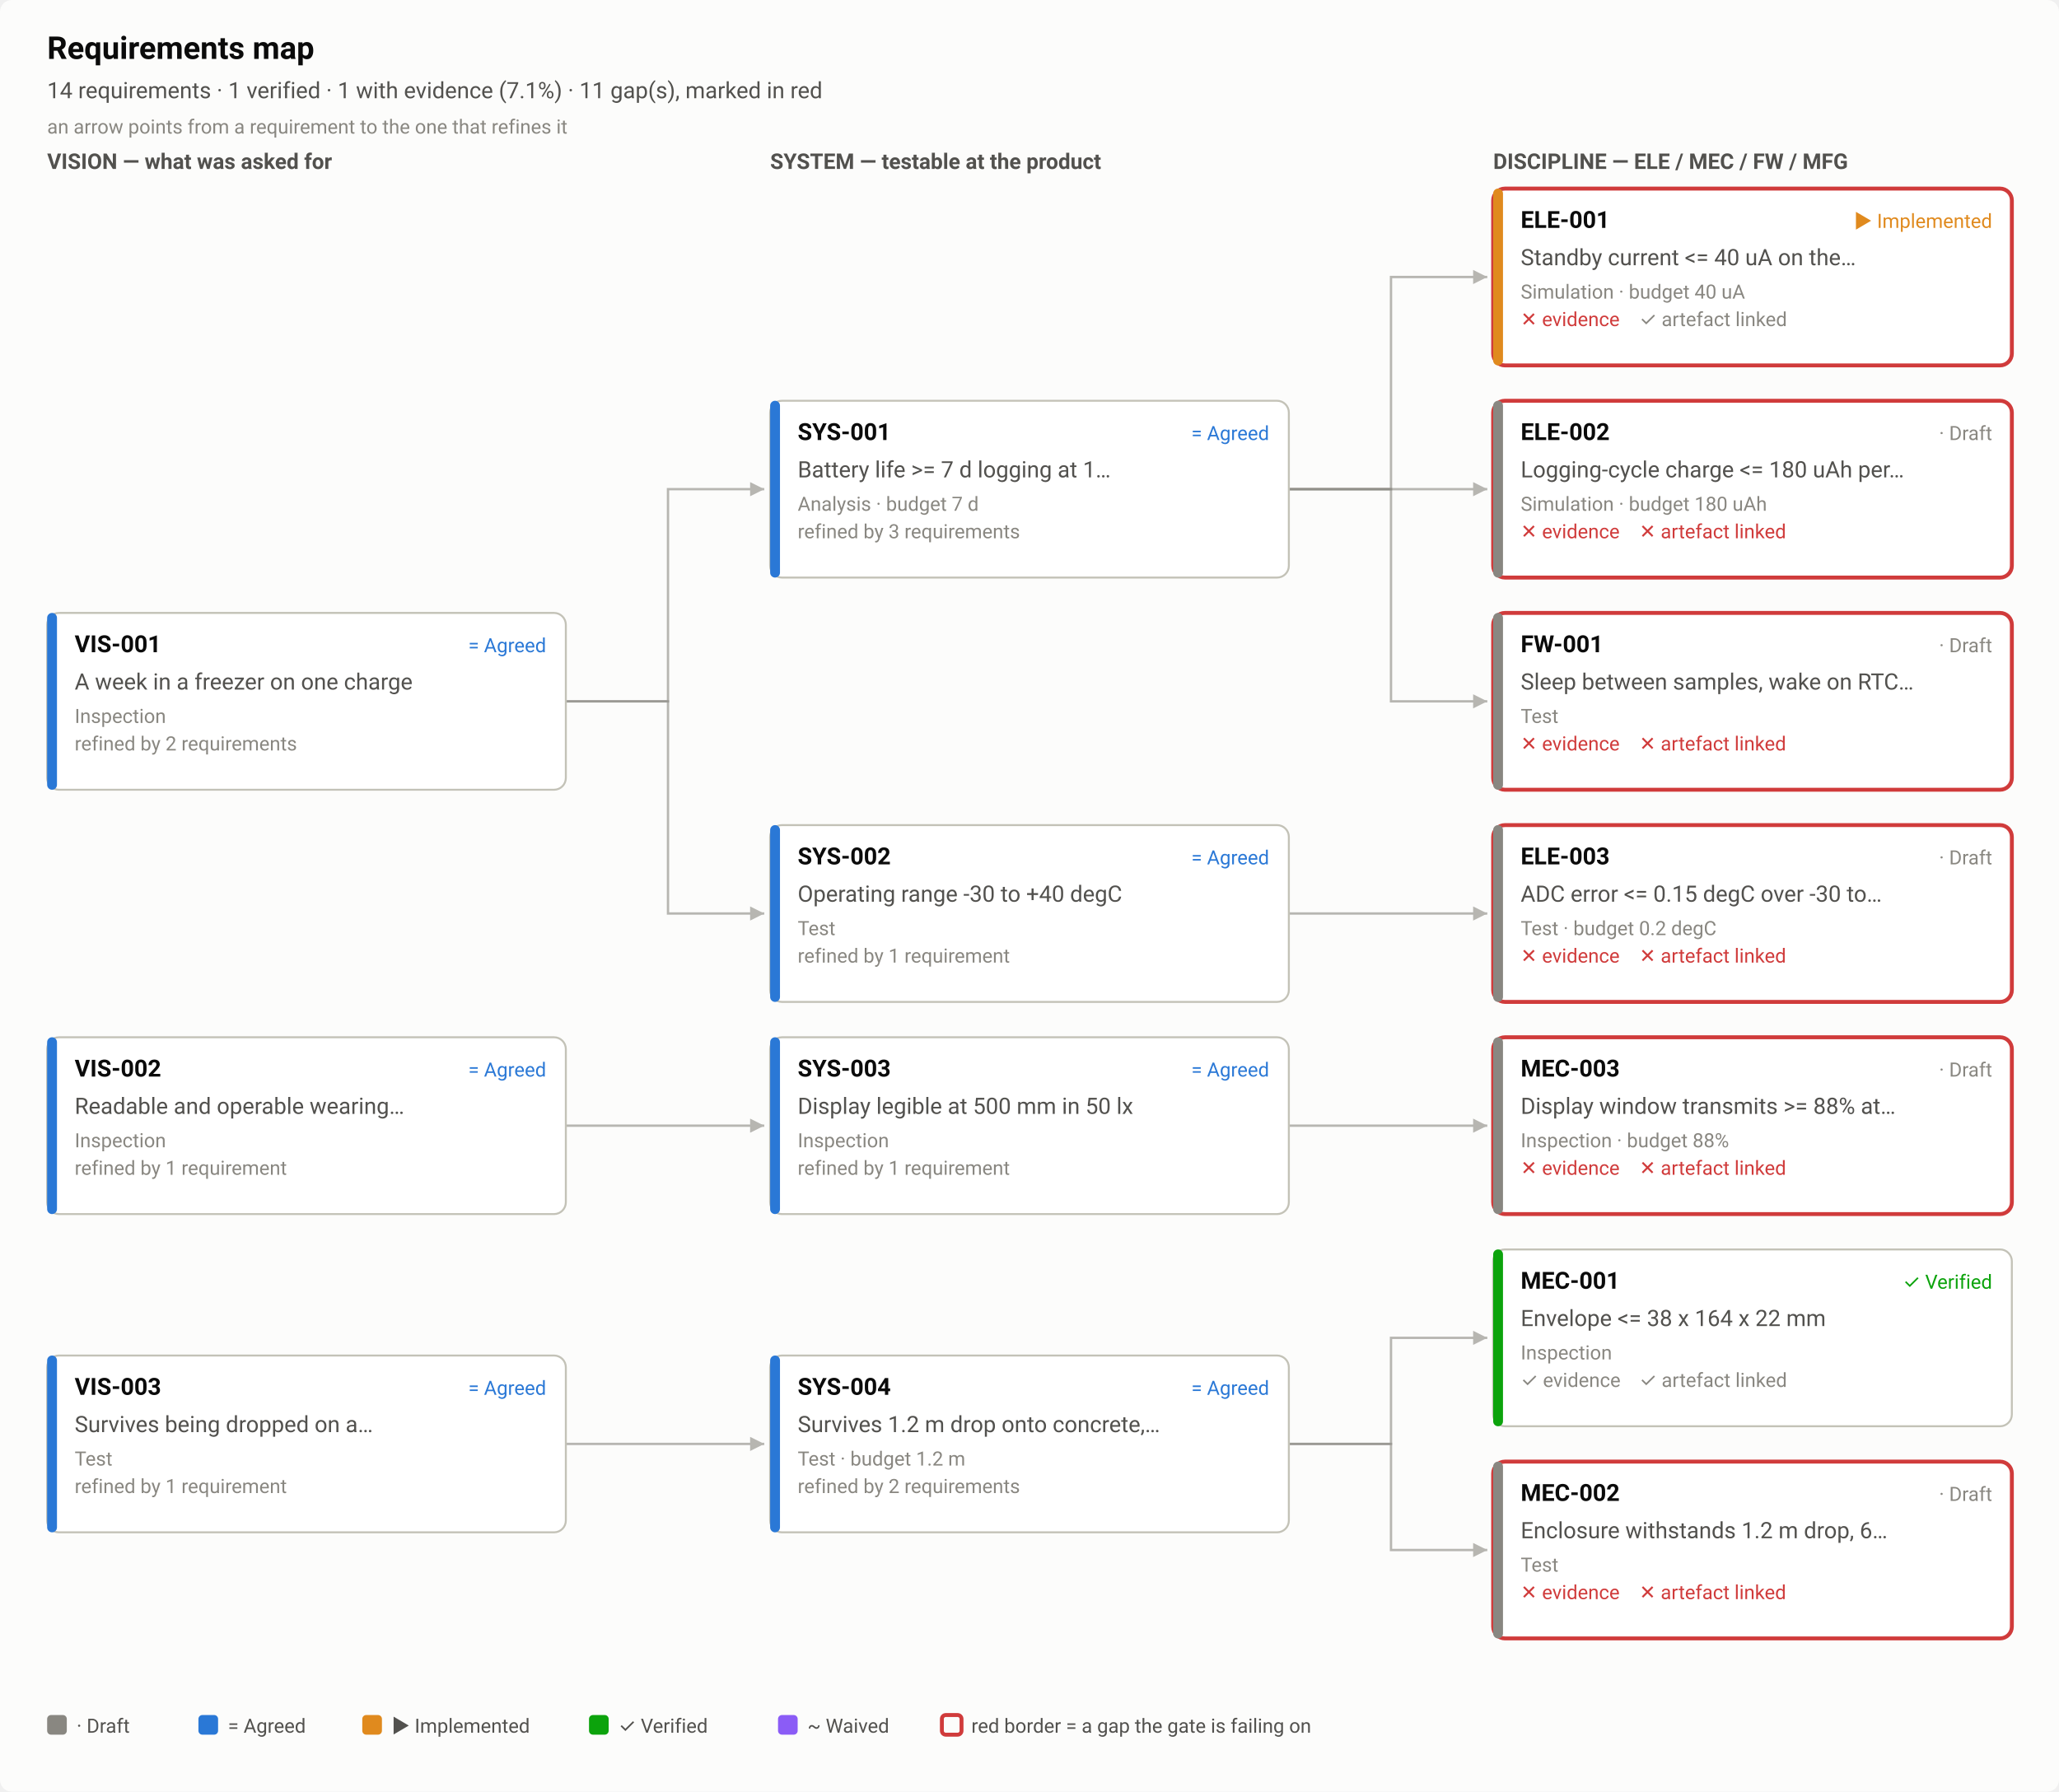
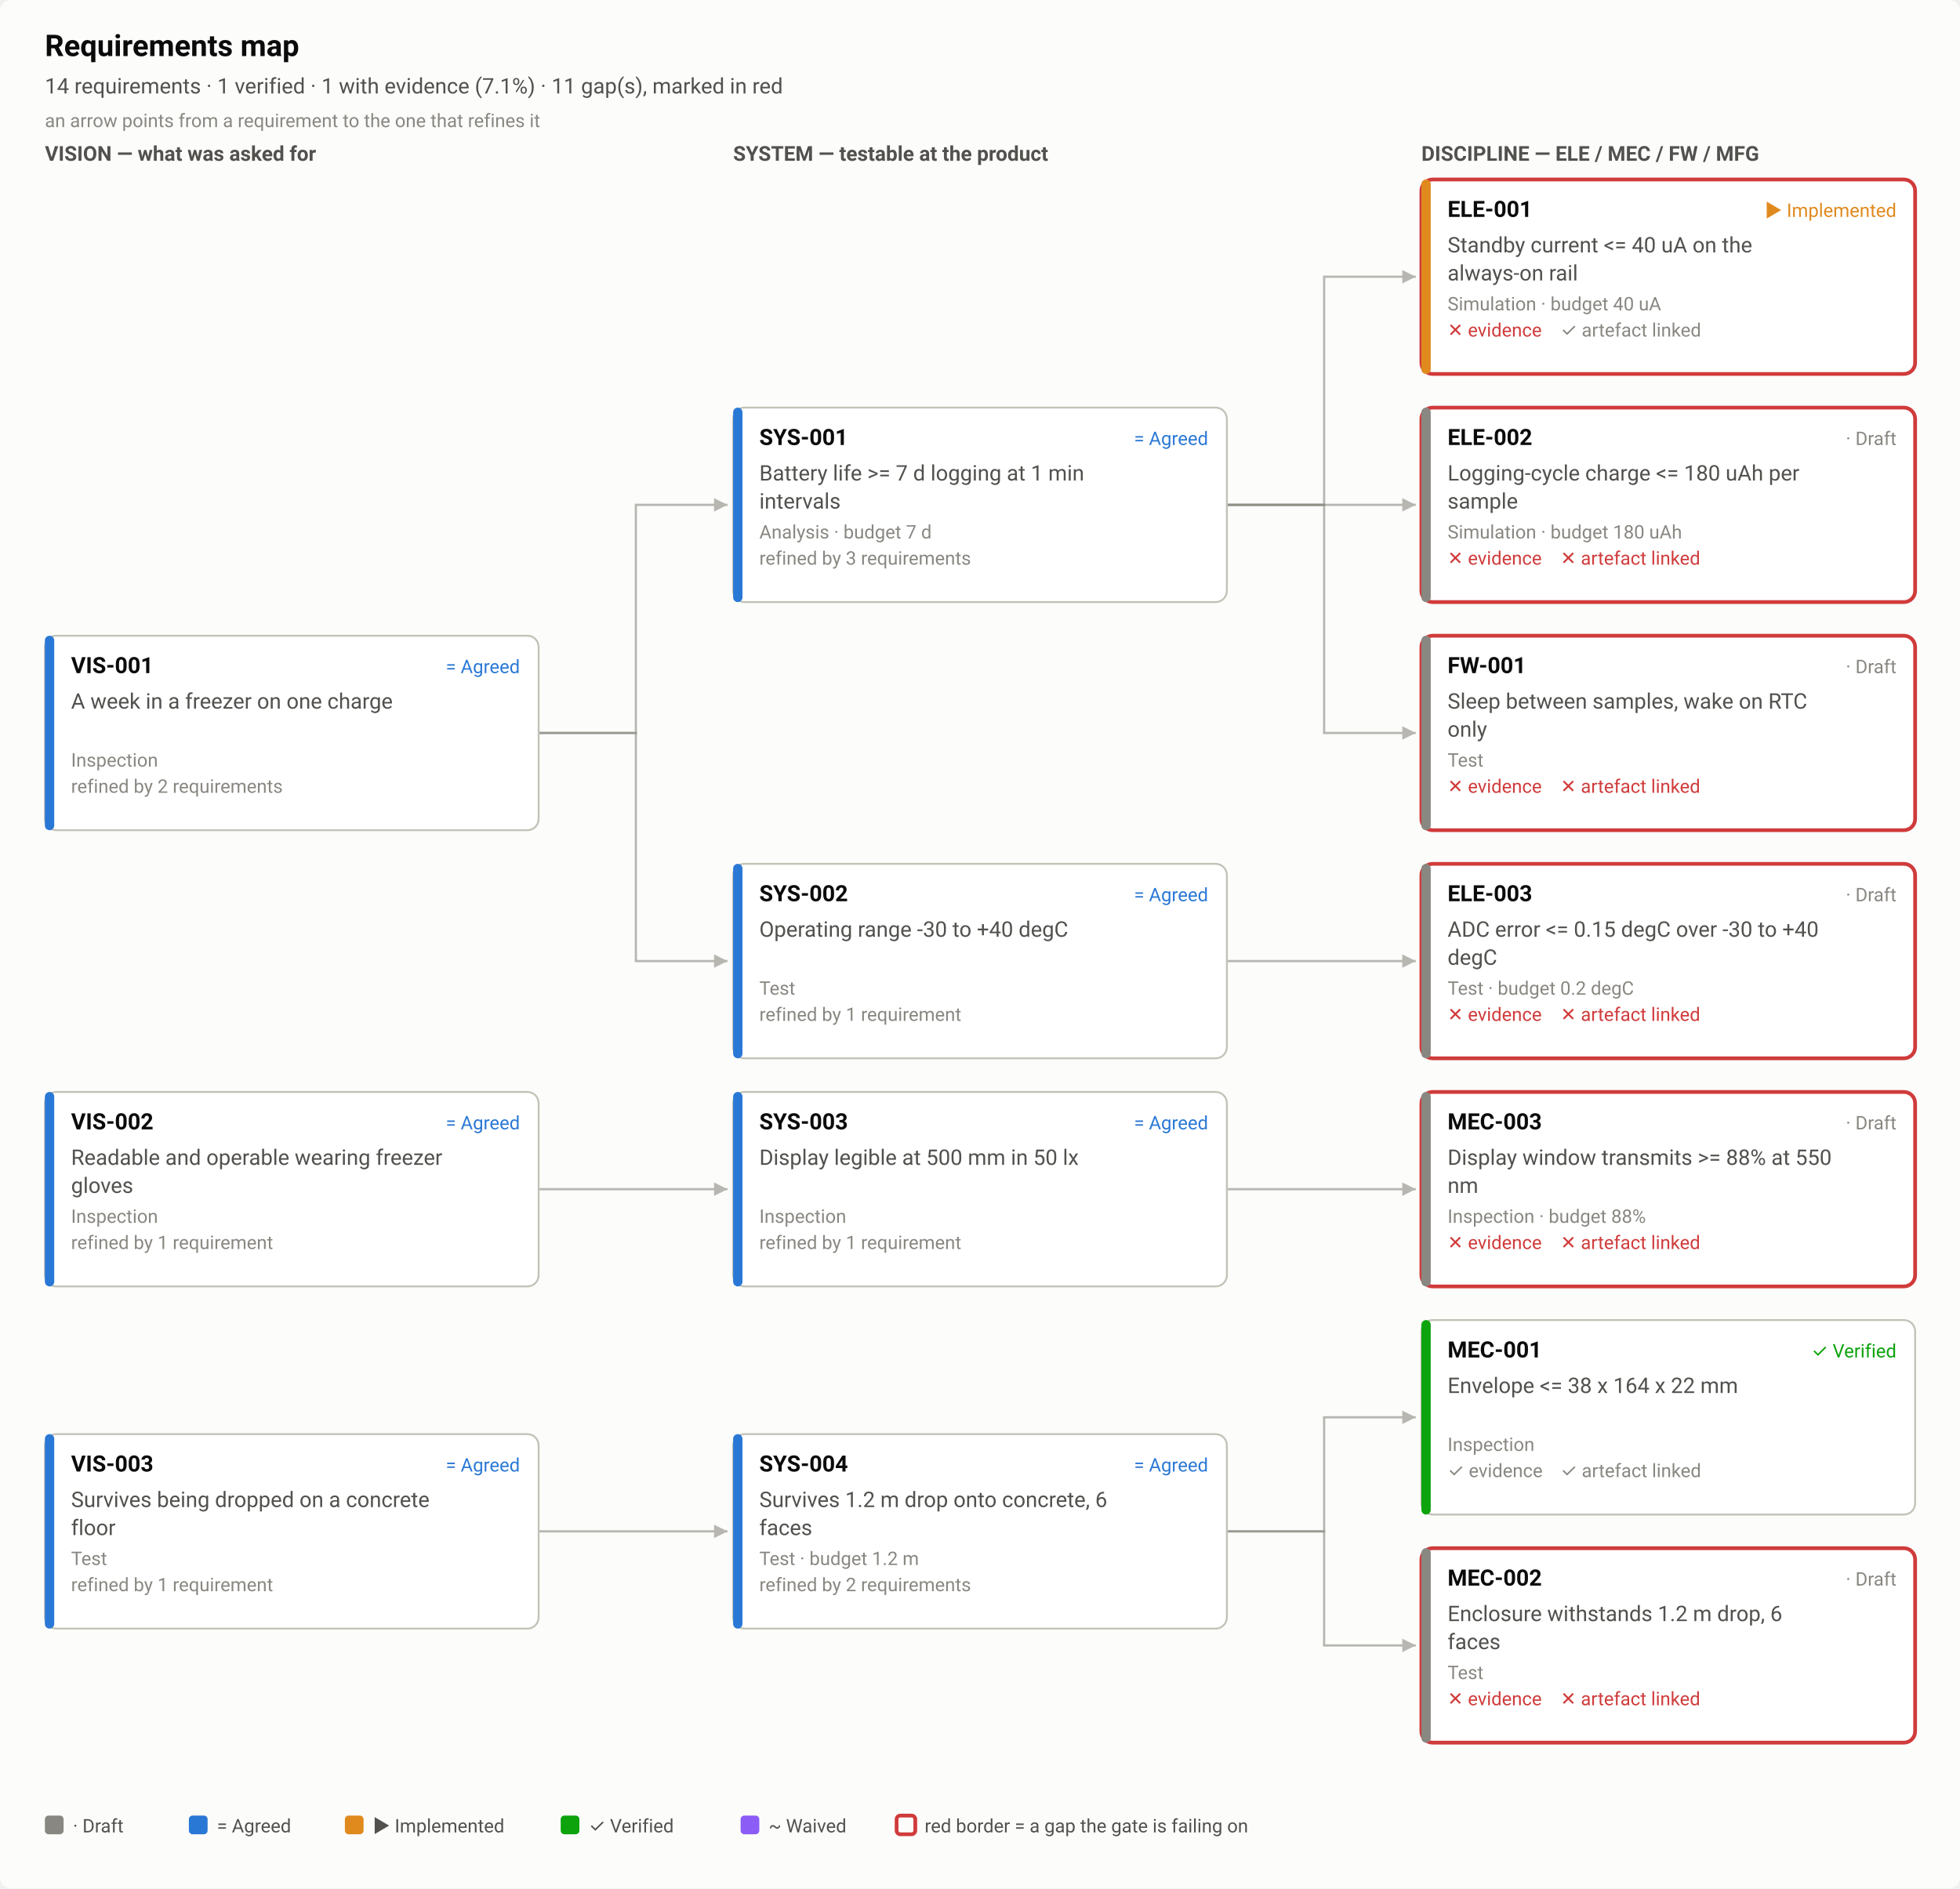
- <svg xmlns="http://www.w3.org/2000/svg" width="1048" height="912" viewBox="0 0 1048 912" font-family="ui-sans-serif,system-ui,-apple-system,'Segoe UI',Roboto,'Helvetica Neue',Arial,sans-serif" role="img" aria-label="Requirements map: 14 requirements, 1 verified, 11 gaps">
+ <svg xmlns="http://www.w3.org/2000/svg" width="1048" height="1010" viewBox="0 0 1048 1010" font-family="ui-sans-serif,system-ui,-apple-system,'Segoe UI',Roboto,'Helvetica Neue',Arial,sans-serif" role="img" aria-label="Requirements map: 14 requirements, 1 verified, 11 gaps">
  <style>
.s{fill:#fcfcfb} .card{fill:#ffffff} .ink{fill:#0b0b0b} .ink2{fill:#52514e} .ax{stroke:#c3c2b7}
@media (prefers-color-scheme:dark){.s{fill:#1a1a19} .card{fill:#242422} .ink{fill:#ffffff} .ink2{fill:#c3c2b7} .ax{stroke:#383835}}
.mut{fill:#898781} .t{font-size:11.5px} .tb{font-size:12px;font-weight:600} .ts{font-size:10px} .h{font-size:16px;font-weight:600} .hd{font-size:11px;font-weight:600}
</style>
-   <rect width="1048" height="912" class="s" rx="6" />
+   <rect width="1048" height="1010" class="s" rx="6" />
  <text x="24" y="30" class="h ink">Requirements map</text>
  <text x="24" y="50" class="t ink2">14 requirements · 1 verified · 1 with evidence (7.1%) · 11 gap(s), marked in red</text>
  <text x="24" y="68" class="ts mut">an arrow points from a requirement to the one that refines it</text>
  <text x="24" y="86" class="hd ink2">VISION — what was asked for</text>
  <text x="392" y="86" class="hd ink2">SYSTEM — testable at the product</text>
  <text x="760" y="86" class="hd ink2">DISCIPLINE — ELE / MEC / FW / MFG</text>
  <defs>
    <marker id="ra" markerWidth="7" markerHeight="7" refX="6" refY="3" orient="auto">
      <path d="M0,0 L6,3 L0,6 z" fill="#898781" />
    </marker>
  </defs>
-   <path d="M288.0,357.0 H340.0 V249.0 H389.0" fill="none" stroke="#898781" stroke-width="1.2" opacity="0.6" marker-end="url(#ra)" />
-   <path d="M288.0,357.0 H340.0 V465.0 H389.0" fill="none" stroke="#898781" stroke-width="1.2" opacity="0.6" marker-end="url(#ra)" />
-   <path d="M288.0,573.0 H340.0 V573.0 H389.0" fill="none" stroke="#898781" stroke-width="1.2" opacity="0.6" marker-end="url(#ra)" />
-   <path d="M288.0,735.0 H340.0 V735.0 H389.0" fill="none" stroke="#898781" stroke-width="1.2" opacity="0.6" marker-end="url(#ra)" />
-   <path d="M656.0,249.0 H708.0 V141.0 H757.0" fill="none" stroke="#898781" stroke-width="1.2" opacity="0.6" marker-end="url(#ra)" />
-   <path d="M656.0,249.0 H708.0 V249.0 H757.0" fill="none" stroke="#898781" stroke-width="1.2" opacity="0.6" marker-end="url(#ra)" />
-   <path d="M656.0,465.0 H708.0 V465.0 H757.0" fill="none" stroke="#898781" stroke-width="1.2" opacity="0.6" marker-end="url(#ra)" />
-   <path d="M656.0,735.0 H708.0 V681.0 H757.0" fill="none" stroke="#898781" stroke-width="1.2" opacity="0.6" marker-end="url(#ra)" />
-   <path d="M656.0,735.0 H708.0 V789.0 H757.0" fill="none" stroke="#898781" stroke-width="1.2" opacity="0.6" marker-end="url(#ra)" />
-   <path d="M656.0,573.0 H708.0 V573.0 H757.0" fill="none" stroke="#898781" stroke-width="1.2" opacity="0.6" marker-end="url(#ra)" />
-   <path d="M656.0,249.0 H708.0 V357.0 H757.0" fill="none" stroke="#898781" stroke-width="1.2" opacity="0.6" marker-end="url(#ra)" />
-   <rect x="24.0" y="312.0" width="264" height="90" rx="6" class="card ax" stroke-width="1" />
-   <rect x="24.0" y="312.0" width="5" height="90" fill="#2a78d6" rx="2.5" />
-   <text x="38.0" y="332.0" class="tb ink">VIS-001</text>
-   <text x="278.0" y="332.0" class="ts" text-anchor="end" fill="#2a78d6">= Agreed</text>
-   <text x="38.0" y="351.0" class="t ink2">A week in a freezer on one charge</text>
-   <text x="38.0" y="368.0" class="ts mut">Inspection</text>
-   <text x="38.0" y="382.0" class="ts mut">refined by 2 requirements</text>
-   <rect x="24.0" y="528.0" width="264" height="90" rx="6" class="card ax" stroke-width="1" />
-   <rect x="24.0" y="528.0" width="5" height="90" fill="#2a78d6" rx="2.5" />
-   <text x="38.0" y="548.0" class="tb ink">VIS-002</text>
-   <text x="278.0" y="548.0" class="ts" text-anchor="end" fill="#2a78d6">= Agreed</text>
-   <text x="38.0" y="567.0" class="t ink2">Readable and operable wearing…</text>
-   <text x="38.0" y="584.0" class="ts mut">Inspection</text>
-   <text x="38.0" y="598.0" class="ts mut">refined by 1 requirement</text>
-   <rect x="24.0" y="690.0" width="264" height="90" rx="6" class="card ax" stroke-width="1" />
-   <rect x="24.0" y="690.0" width="5" height="90" fill="#2a78d6" rx="2.5" />
-   <text x="38.0" y="710.0" class="tb ink">VIS-003</text>
-   <text x="278.0" y="710.0" class="ts" text-anchor="end" fill="#2a78d6">= Agreed</text>
-   <text x="38.0" y="729.0" class="t ink2">Survives being dropped on a…</text>
-   <text x="38.0" y="746.0" class="ts mut">Test</text>
-   <text x="38.0" y="760.0" class="ts mut">refined by 1 requirement</text>
-   <rect x="392.0" y="204.0" width="264" height="90" rx="6" class="card ax" stroke-width="1" />
-   <rect x="392.0" y="204.0" width="5" height="90" fill="#2a78d6" rx="2.5" />
-   <text x="406.0" y="224.0" class="tb ink">SYS-001</text>
-   <text x="646.0" y="224.0" class="ts" text-anchor="end" fill="#2a78d6">= Agreed</text>
-   <text x="406.0" y="243.0" class="t ink2">Battery life &gt;= 7 d logging at 1…</text>
-   <text x="406.0" y="260.0" class="ts mut">Analysis · budget 7 d</text>
-   <text x="406.0" y="274.0" class="ts mut">refined by 3 requirements</text>
-   <rect x="392.0" y="420.0" width="264" height="90" rx="6" class="card ax" stroke-width="1" />
-   <rect x="392.0" y="420.0" width="5" height="90" fill="#2a78d6" rx="2.5" />
-   <text x="406.0" y="440.0" class="tb ink">SYS-002</text>
-   <text x="646.0" y="440.0" class="ts" text-anchor="end" fill="#2a78d6">= Agreed</text>
-   <text x="406.0" y="459.0" class="t ink2">Operating range -30 to +40 degC</text>
-   <text x="406.0" y="476.0" class="ts mut">Test</text>
-   <text x="406.0" y="490.0" class="ts mut">refined by 1 requirement</text>
-   <rect x="392.0" y="528.0" width="264" height="90" rx="6" class="card ax" stroke-width="1" />
-   <rect x="392.0" y="528.0" width="5" height="90" fill="#2a78d6" rx="2.5" />
-   <text x="406.0" y="548.0" class="tb ink">SYS-003</text>
-   <text x="646.0" y="548.0" class="ts" text-anchor="end" fill="#2a78d6">= Agreed</text>
-   <text x="406.0" y="567.0" class="t ink2">Display legible at 500 mm in 50 lx</text>
-   <text x="406.0" y="584.0" class="ts mut">Inspection</text>
-   <text x="406.0" y="598.0" class="ts mut">refined by 1 requirement</text>
-   <rect x="392.0" y="690.0" width="264" height="90" rx="6" class="card ax" stroke-width="1" />
-   <rect x="392.0" y="690.0" width="5" height="90" fill="#2a78d6" rx="2.5" />
-   <text x="406.0" y="710.0" class="tb ink">SYS-004</text>
-   <text x="646.0" y="710.0" class="ts" text-anchor="end" fill="#2a78d6">= Agreed</text>
-   <text x="406.0" y="729.0" class="t ink2">Survives 1.2 m drop onto concrete,…</text>
-   <text x="406.0" y="746.0" class="ts mut">Test · budget 1.2 m</text>
-   <text x="406.0" y="760.0" class="ts mut">refined by 2 requirements</text>
-   <rect x="760.0" y="96.0" width="264" height="90" rx="6" class="card" stroke="#d03b3b" stroke-width="2" />
-   <rect x="760.0" y="96.0" width="5" height="90" fill="#e08a1e" rx="2.5" />
-   <text x="774.0" y="116.0" class="tb ink">ELE-001</text>
-   <text x="1014.0" y="116.0" class="ts" text-anchor="end" fill="#e08a1e">▶ Implemented</text>
-   <text x="774.0" y="135.0" class="t ink2">Standby current &lt;= 40 uA on the…</text>
-   <text x="774.0" y="152.0" class="ts mut">Simulation · budget 40 uA</text>
-   <text x="774.0" y="166.0" class="ts" fill="#d03b3b">✕ evidence</text>
-   <text x="834.4" y="166.0" class="ts" fill="#898781">✓ artefact linked</text>
-   <rect x="760.0" y="204.0" width="264" height="90" rx="6" class="card" stroke="#d03b3b" stroke-width="2" />
-   <rect x="760.0" y="204.0" width="5" height="90" fill="#898781" rx="2.5" />
-   <text x="774.0" y="224.0" class="tb ink">ELE-002</text>
-   <text x="1014.0" y="224.0" class="ts" text-anchor="end" fill="#898781">· Draft</text>
-   <text x="774.0" y="243.0" class="t ink2">Logging-cycle charge &lt;= 180 uAh per…</text>
-   <text x="774.0" y="260.0" class="ts mut">Simulation · budget 180 uAh</text>
-   <text x="774.0" y="274.0" class="ts" fill="#d03b3b">✕ evidence</text>
-   <text x="834.4" y="274.0" class="ts" fill="#d03b3b">✕ artefact linked</text>
-   <rect x="760.0" y="420.0" width="264" height="90" rx="6" class="card" stroke="#d03b3b" stroke-width="2" />
-   <rect x="760.0" y="420.0" width="5" height="90" fill="#898781" rx="2.5" />
-   <text x="774.0" y="440.0" class="tb ink">ELE-003</text>
-   <text x="1014.0" y="440.0" class="ts" text-anchor="end" fill="#898781">· Draft</text>
-   <text x="774.0" y="459.0" class="t ink2">ADC error &lt;= 0.15 degC over -30 to…</text>
-   <text x="774.0" y="476.0" class="ts mut">Test · budget 0.2 degC</text>
-   <text x="774.0" y="490.0" class="ts" fill="#d03b3b">✕ evidence</text>
-   <text x="834.4" y="490.0" class="ts" fill="#d03b3b">✕ artefact linked</text>
-   <rect x="760.0" y="636.0" width="264" height="90" rx="6" class="card ax" stroke-width="1" />
-   <rect x="760.0" y="636.0" width="5" height="90" fill="#0ca30c" rx="2.5" />
-   <text x="774.0" y="656.0" class="tb ink">MEC-001</text>
-   <text x="1014.0" y="656.0" class="ts" text-anchor="end" fill="#0ca30c">✓ Verified</text>
-   <text x="774.0" y="675.0" class="t ink2">Envelope &lt;= 38 x 164 x 22 mm</text>
-   <text x="774.0" y="692.0" class="ts mut">Inspection</text>
-   <text x="774.0" y="706.0" class="ts" fill="#898781">✓ evidence</text>
-   <text x="834.4" y="706.0" class="ts" fill="#898781">✓ artefact linked</text>
-   <rect x="760.0" y="744.0" width="264" height="90" rx="6" class="card" stroke="#d03b3b" stroke-width="2" />
-   <rect x="760.0" y="744.0" width="5" height="90" fill="#898781" rx="2.5" />
-   <text x="774.0" y="764.0" class="tb ink">MEC-002</text>
-   <text x="1014.0" y="764.0" class="ts" text-anchor="end" fill="#898781">· Draft</text>
-   <text x="774.0" y="783.0" class="t ink2">Enclosure withstands 1.2 m drop, 6…</text>
-   <text x="774.0" y="800.0" class="ts mut">Test</text>
-   <text x="774.0" y="814.0" class="ts" fill="#d03b3b">✕ evidence</text>
-   <text x="834.4" y="814.0" class="ts" fill="#d03b3b">✕ artefact linked</text>
-   <rect x="760.0" y="528.0" width="264" height="90" rx="6" class="card" stroke="#d03b3b" stroke-width="2" />
-   <rect x="760.0" y="528.0" width="5" height="90" fill="#898781" rx="2.5" />
-   <text x="774.0" y="548.0" class="tb ink">MEC-003</text>
-   <text x="1014.0" y="548.0" class="ts" text-anchor="end" fill="#898781">· Draft</text>
-   <text x="774.0" y="567.0" class="t ink2">Display window transmits &gt;= 88% at…</text>
-   <text x="774.0" y="584.0" class="ts mut">Inspection · budget 88%</text>
-   <text x="774.0" y="598.0" class="ts" fill="#d03b3b">✕ evidence</text>
-   <text x="834.4" y="598.0" class="ts" fill="#d03b3b">✕ artefact linked</text>
-   <rect x="760.0" y="312.0" width="264" height="90" rx="6" class="card" stroke="#d03b3b" stroke-width="2" />
-   <rect x="760.0" y="312.0" width="5" height="90" fill="#898781" rx="2.5" />
-   <text x="774.0" y="332.0" class="tb ink">FW-001</text>
-   <text x="1014.0" y="332.0" class="ts" text-anchor="end" fill="#898781">· Draft</text>
-   <text x="774.0" y="351.0" class="t ink2">Sleep between samples, wake on RTC…</text>
-   <text x="774.0" y="368.0" class="ts mut">Test</text>
-   <text x="774.0" y="382.0" class="ts" fill="#d03b3b">✕ evidence</text>
-   <text x="834.4" y="382.0" class="ts" fill="#d03b3b">✕ artefact linked</text>
-   <rect x="24" y="873" width="10" height="10" rx="2" fill="#898781" />
-   <text x="39" y="882" class="ts ink2">· Draft</text>
-   <rect x="101.0" y="873" width="10" height="10" rx="2" fill="#2a78d6" />
-   <text x="116.0" y="882" class="ts ink2">= Agreed</text>
-   <rect x="184.4" y="873" width="10" height="10" rx="2" fill="#e08a1e" />
-   <text x="199.4" y="882" class="ts ink2">▶ Implemented</text>
-   <rect x="299.8" y="873" width="10" height="10" rx="2" fill="#0ca30c" />
-   <text x="314.8" y="882" class="ts ink2">✓ Verified</text>
-   <rect x="396.0" y="873" width="10" height="10" rx="2" fill="#8b5cf6" />
-   <text x="411.0" y="882" class="ts ink2">~ Waived</text>
-   <rect x="479.4" y="873" width="10" height="10" rx="2" fill="none" stroke="#d03b3b" stroke-width="2" />
-   <text x="494.4" y="882" class="ts ink2">red border = a gap the gate is failing on</text>
+   <path d="M288.0,392.0 H340.0 V270.0 H389.0" fill="none" stroke="#898781" stroke-width="1.2" opacity="0.6" marker-end="url(#ra)" />
+   <path d="M288.0,392.0 H340.0 V514.0 H389.0" fill="none" stroke="#898781" stroke-width="1.2" opacity="0.6" marker-end="url(#ra)" />
+   <path d="M288.0,636.0 H340.0 V636.0 H389.0" fill="none" stroke="#898781" stroke-width="1.2" opacity="0.6" marker-end="url(#ra)" />
+   <path d="M288.0,819.0 H340.0 V819.0 H389.0" fill="none" stroke="#898781" stroke-width="1.2" opacity="0.6" marker-end="url(#ra)" />
+   <path d="M656.0,270.0 H708.0 V148.0 H757.0" fill="none" stroke="#898781" stroke-width="1.2" opacity="0.6" marker-end="url(#ra)" />
+   <path d="M656.0,270.0 H708.0 V270.0 H757.0" fill="none" stroke="#898781" stroke-width="1.2" opacity="0.6" marker-end="url(#ra)" />
+   <path d="M656.0,514.0 H708.0 V514.0 H757.0" fill="none" stroke="#898781" stroke-width="1.2" opacity="0.6" marker-end="url(#ra)" />
+   <path d="M656.0,819.0 H708.0 V758.0 H757.0" fill="none" stroke="#898781" stroke-width="1.2" opacity="0.6" marker-end="url(#ra)" />
+   <path d="M656.0,819.0 H708.0 V880.0 H757.0" fill="none" stroke="#898781" stroke-width="1.2" opacity="0.6" marker-end="url(#ra)" />
+   <path d="M656.0,636.0 H708.0 V636.0 H757.0" fill="none" stroke="#898781" stroke-width="1.2" opacity="0.6" marker-end="url(#ra)" />
+   <path d="M656.0,270.0 H708.0 V392.0 H757.0" fill="none" stroke="#898781" stroke-width="1.2" opacity="0.6" marker-end="url(#ra)" />
+   <g>
+     <rect x="24.0" y="340.0" width="264" height="104" rx="6" class="card ax" stroke-width="1" />
+     <rect x="24.0" y="340.0" width="5" height="104" fill="#2a78d6" rx="2.5" />
+     <text x="38.0" y="360.0" class="tb ink">VIS-001</text>
+     <text x="278.0" y="360.0" class="ts" text-anchor="end" fill="#2a78d6">= Agreed</text>
+     <text x="38.0" y="379.0" class="t ink2">A week in a freezer on one charge</text>
+     <text x="38.0" y="410.0" class="ts mut">Inspection</text>
+     <text x="38.0" y="424.0" class="ts mut">refined by 2 requirements</text>
+   </g>
+   <g>
+     <rect x="24.0" y="584.0" width="264" height="104" rx="6" class="card ax" stroke-width="1" />
+     <rect x="24.0" y="584.0" width="5" height="104" fill="#2a78d6" rx="2.5" />
+     <text x="38.0" y="604.0" class="tb ink">VIS-002</text>
+     <text x="278.0" y="604.0" class="ts" text-anchor="end" fill="#2a78d6">= Agreed</text>
+     <text x="38.0" y="623.0" class="t ink2">Readable and operable wearing freezer</text>
+     <text x="38.0" y="638.0" class="t ink2">gloves</text>
+     <text x="38.0" y="654.0" class="ts mut">Inspection</text>
+     <text x="38.0" y="668.0" class="ts mut">refined by 1 requirement</text>
+   </g>
+   <g>
+     <rect x="24.0" y="767.0" width="264" height="104" rx="6" class="card ax" stroke-width="1" />
+     <rect x="24.0" y="767.0" width="5" height="104" fill="#2a78d6" rx="2.5" />
+     <text x="38.0" y="787.0" class="tb ink">VIS-003</text>
+     <text x="278.0" y="787.0" class="ts" text-anchor="end" fill="#2a78d6">= Agreed</text>
+     <text x="38.0" y="806.0" class="t ink2">Survives being dropped on a concrete</text>
+     <text x="38.0" y="821.0" class="t ink2">floor</text>
+     <text x="38.0" y="837.0" class="ts mut">Test</text>
+     <text x="38.0" y="851.0" class="ts mut">refined by 1 requirement</text>
+   </g>
+   <g>
+     <rect x="392.0" y="218.0" width="264" height="104" rx="6" class="card ax" stroke-width="1" />
+     <rect x="392.0" y="218.0" width="5" height="104" fill="#2a78d6" rx="2.5" />
+     <text x="406.0" y="238.0" class="tb ink">SYS-001</text>
+     <text x="646.0" y="238.0" class="ts" text-anchor="end" fill="#2a78d6">= Agreed</text>
+     <text x="406.0" y="257.0" class="t ink2">Battery life &gt;= 7 d logging at 1 min</text>
+     <text x="406.0" y="272.0" class="t ink2">intervals</text>
+     <text x="406.0" y="288.0" class="ts mut">Analysis · budget 7 d</text>
+     <text x="406.0" y="302.0" class="ts mut">refined by 3 requirements</text>
+   </g>
+   <g>
+     <rect x="392.0" y="462.0" width="264" height="104" rx="6" class="card ax" stroke-width="1" />
+     <rect x="392.0" y="462.0" width="5" height="104" fill="#2a78d6" rx="2.5" />
+     <text x="406.0" y="482.0" class="tb ink">SYS-002</text>
+     <text x="646.0" y="482.0" class="ts" text-anchor="end" fill="#2a78d6">= Agreed</text>
+     <text x="406.0" y="501.0" class="t ink2">Operating range -30 to +40 degC</text>
+     <text x="406.0" y="532.0" class="ts mut">Test</text>
+     <text x="406.0" y="546.0" class="ts mut">refined by 1 requirement</text>
+   </g>
+   <g>
+     <rect x="392.0" y="584.0" width="264" height="104" rx="6" class="card ax" stroke-width="1" />
+     <rect x="392.0" y="584.0" width="5" height="104" fill="#2a78d6" rx="2.5" />
+     <text x="406.0" y="604.0" class="tb ink">SYS-003</text>
+     <text x="646.0" y="604.0" class="ts" text-anchor="end" fill="#2a78d6">= Agreed</text>
+     <text x="406.0" y="623.0" class="t ink2">Display legible at 500 mm in 50 lx</text>
+     <text x="406.0" y="654.0" class="ts mut">Inspection</text>
+     <text x="406.0" y="668.0" class="ts mut">refined by 1 requirement</text>
+   </g>
+   <g>
+     <rect x="392.0" y="767.0" width="264" height="104" rx="6" class="card ax" stroke-width="1" />
+     <rect x="392.0" y="767.0" width="5" height="104" fill="#2a78d6" rx="2.5" />
+     <text x="406.0" y="787.0" class="tb ink">SYS-004</text>
+     <text x="646.0" y="787.0" class="ts" text-anchor="end" fill="#2a78d6">= Agreed</text>
+     <text x="406.0" y="806.0" class="t ink2">Survives 1.2 m drop onto concrete, 6</text>
+     <text x="406.0" y="821.0" class="t ink2">faces</text>
+     <text x="406.0" y="837.0" class="ts mut">Test · budget 1.2 m</text>
+     <text x="406.0" y="851.0" class="ts mut">refined by 2 requirements</text>
+   </g>
+   <g>
+     <rect x="760.0" y="96.0" width="264" height="104" rx="6" class="card" stroke="#d03b3b" stroke-width="2" />
+     <rect x="760.0" y="96.0" width="5" height="104" fill="#e08a1e" rx="2.5" />
+     <text x="774.0" y="116.0" class="tb ink">ELE-001</text>
+     <text x="1014.0" y="116.0" class="ts" text-anchor="end" fill="#e08a1e">▶ Implemented</text>
+     <text x="774.0" y="135.0" class="t ink2">Standby current &lt;= 40 uA on the</text>
+     <text x="774.0" y="150.0" class="t ink2">always-on rail</text>
+     <text x="774.0" y="166.0" class="ts mut">Simulation · budget 40 uA</text>
+     <text x="774.0" y="180.0" class="ts" fill="#d03b3b">✕ evidence</text>
+     <text x="834.4" y="180.0" class="ts" fill="#898781">✓ artefact linked</text>
+   </g>
+   <g>
+     <rect x="760.0" y="218.0" width="264" height="104" rx="6" class="card" stroke="#d03b3b" stroke-width="2" />
+     <rect x="760.0" y="218.0" width="5" height="104" fill="#898781" rx="2.5" />
+     <text x="774.0" y="238.0" class="tb ink">ELE-002</text>
+     <text x="1014.0" y="238.0" class="ts" text-anchor="end" fill="#898781">· Draft</text>
+     <text x="774.0" y="257.0" class="t ink2">Logging-cycle charge &lt;= 180 uAh per</text>
+     <text x="774.0" y="272.0" class="t ink2">sample</text>
+     <text x="774.0" y="288.0" class="ts mut">Simulation · budget 180 uAh</text>
+     <text x="774.0" y="302.0" class="ts" fill="#d03b3b">✕ evidence</text>
+     <text x="834.4" y="302.0" class="ts" fill="#d03b3b">✕ artefact linked</text>
+   </g>
+   <g>
+     <rect x="760.0" y="462.0" width="264" height="104" rx="6" class="card" stroke="#d03b3b" stroke-width="2" />
+     <rect x="760.0" y="462.0" width="5" height="104" fill="#898781" rx="2.5" />
+     <text x="774.0" y="482.0" class="tb ink">ELE-003</text>
+     <text x="1014.0" y="482.0" class="ts" text-anchor="end" fill="#898781">· Draft</text>
+     <text x="774.0" y="501.0" class="t ink2">ADC error &lt;= 0.15 degC over -30 to +40</text>
+     <text x="774.0" y="516.0" class="t ink2">degC</text>
+     <text x="774.0" y="532.0" class="ts mut">Test · budget 0.2 degC</text>
+     <text x="774.0" y="546.0" class="ts" fill="#d03b3b">✕ evidence</text>
+     <text x="834.4" y="546.0" class="ts" fill="#d03b3b">✕ artefact linked</text>
+   </g>
+   <g>
+     <rect x="760.0" y="706.0" width="264" height="104" rx="6" class="card ax" stroke-width="1" />
+     <rect x="760.0" y="706.0" width="5" height="104" fill="#0ca30c" rx="2.5" />
+     <text x="774.0" y="726.0" class="tb ink">MEC-001</text>
+     <text x="1014.0" y="726.0" class="ts" text-anchor="end" fill="#0ca30c">✓ Verified</text>
+     <text x="774.0" y="745.0" class="t ink2">Envelope &lt;= 38 x 164 x 22 mm</text>
+     <text x="774.0" y="776.0" class="ts mut">Inspection</text>
+     <text x="774.0" y="790.0" class="ts" fill="#898781">✓ evidence</text>
+     <text x="834.4" y="790.0" class="ts" fill="#898781">✓ artefact linked</text>
+   </g>
+   <g>
+     <rect x="760.0" y="828.0" width="264" height="104" rx="6" class="card" stroke="#d03b3b" stroke-width="2" />
+     <rect x="760.0" y="828.0" width="5" height="104" fill="#898781" rx="2.5" />
+     <text x="774.0" y="848.0" class="tb ink">MEC-002</text>
+     <text x="1014.0" y="848.0" class="ts" text-anchor="end" fill="#898781">· Draft</text>
+     <text x="774.0" y="867.0" class="t ink2">Enclosure withstands 1.2 m drop, 6</text>
+     <text x="774.0" y="882.0" class="t ink2">faces</text>
+     <text x="774.0" y="898.0" class="ts mut">Test</text>
+     <text x="774.0" y="912.0" class="ts" fill="#d03b3b">✕ evidence</text>
+     <text x="834.4" y="912.0" class="ts" fill="#d03b3b">✕ artefact linked</text>
+   </g>
+   <g>
+     <rect x="760.0" y="584.0" width="264" height="104" rx="6" class="card" stroke="#d03b3b" stroke-width="2" />
+     <rect x="760.0" y="584.0" width="5" height="104" fill="#898781" rx="2.5" />
+     <text x="774.0" y="604.0" class="tb ink">MEC-003</text>
+     <text x="1014.0" y="604.0" class="ts" text-anchor="end" fill="#898781">· Draft</text>
+     <text x="774.0" y="623.0" class="t ink2">Display window transmits &gt;= 88% at 550</text>
+     <text x="774.0" y="638.0" class="t ink2">nm</text>
+     <text x="774.0" y="654.0" class="ts mut">Inspection · budget 88%</text>
+     <text x="774.0" y="668.0" class="ts" fill="#d03b3b">✕ evidence</text>
+     <text x="834.4" y="668.0" class="ts" fill="#d03b3b">✕ artefact linked</text>
+   </g>
+   <g>
+     <rect x="760.0" y="340.0" width="264" height="104" rx="6" class="card" stroke="#d03b3b" stroke-width="2" />
+     <rect x="760.0" y="340.0" width="5" height="104" fill="#898781" rx="2.5" />
+     <text x="774.0" y="360.0" class="tb ink">FW-001</text>
+     <text x="1014.0" y="360.0" class="ts" text-anchor="end" fill="#898781">· Draft</text>
+     <text x="774.0" y="379.0" class="t ink2">Sleep between samples, wake on RTC</text>
+     <text x="774.0" y="394.0" class="t ink2">only</text>
+     <text x="774.0" y="410.0" class="ts mut">Test</text>
+     <text x="774.0" y="424.0" class="ts" fill="#d03b3b">✕ evidence</text>
+     <text x="834.4" y="424.0" class="ts" fill="#d03b3b">✕ artefact linked</text>
+   </g>
+   <rect x="24" y="971" width="10" height="10" rx="2" fill="#898781" />
+   <text x="39" y="980" class="ts ink2">· Draft</text>
+   <rect x="101.0" y="971" width="10" height="10" rx="2" fill="#2a78d6" />
+   <text x="116.0" y="980" class="ts ink2">= Agreed</text>
+   <rect x="184.4" y="971" width="10" height="10" rx="2" fill="#e08a1e" />
+   <text x="199.4" y="980" class="ts ink2">▶ Implemented</text>
+   <rect x="299.8" y="971" width="10" height="10" rx="2" fill="#0ca30c" />
+   <text x="314.8" y="980" class="ts ink2">✓ Verified</text>
+   <rect x="396.0" y="971" width="10" height="10" rx="2" fill="#8b5cf6" />
+   <text x="411.0" y="980" class="ts ink2">~ Waived</text>
+   <rect x="479.4" y="971" width="10" height="10" rx="2" fill="none" stroke="#d03b3b" stroke-width="2" />
+   <text x="494.4" y="980" class="ts ink2">red border = a gap the gate is failing on</text>
</svg>
